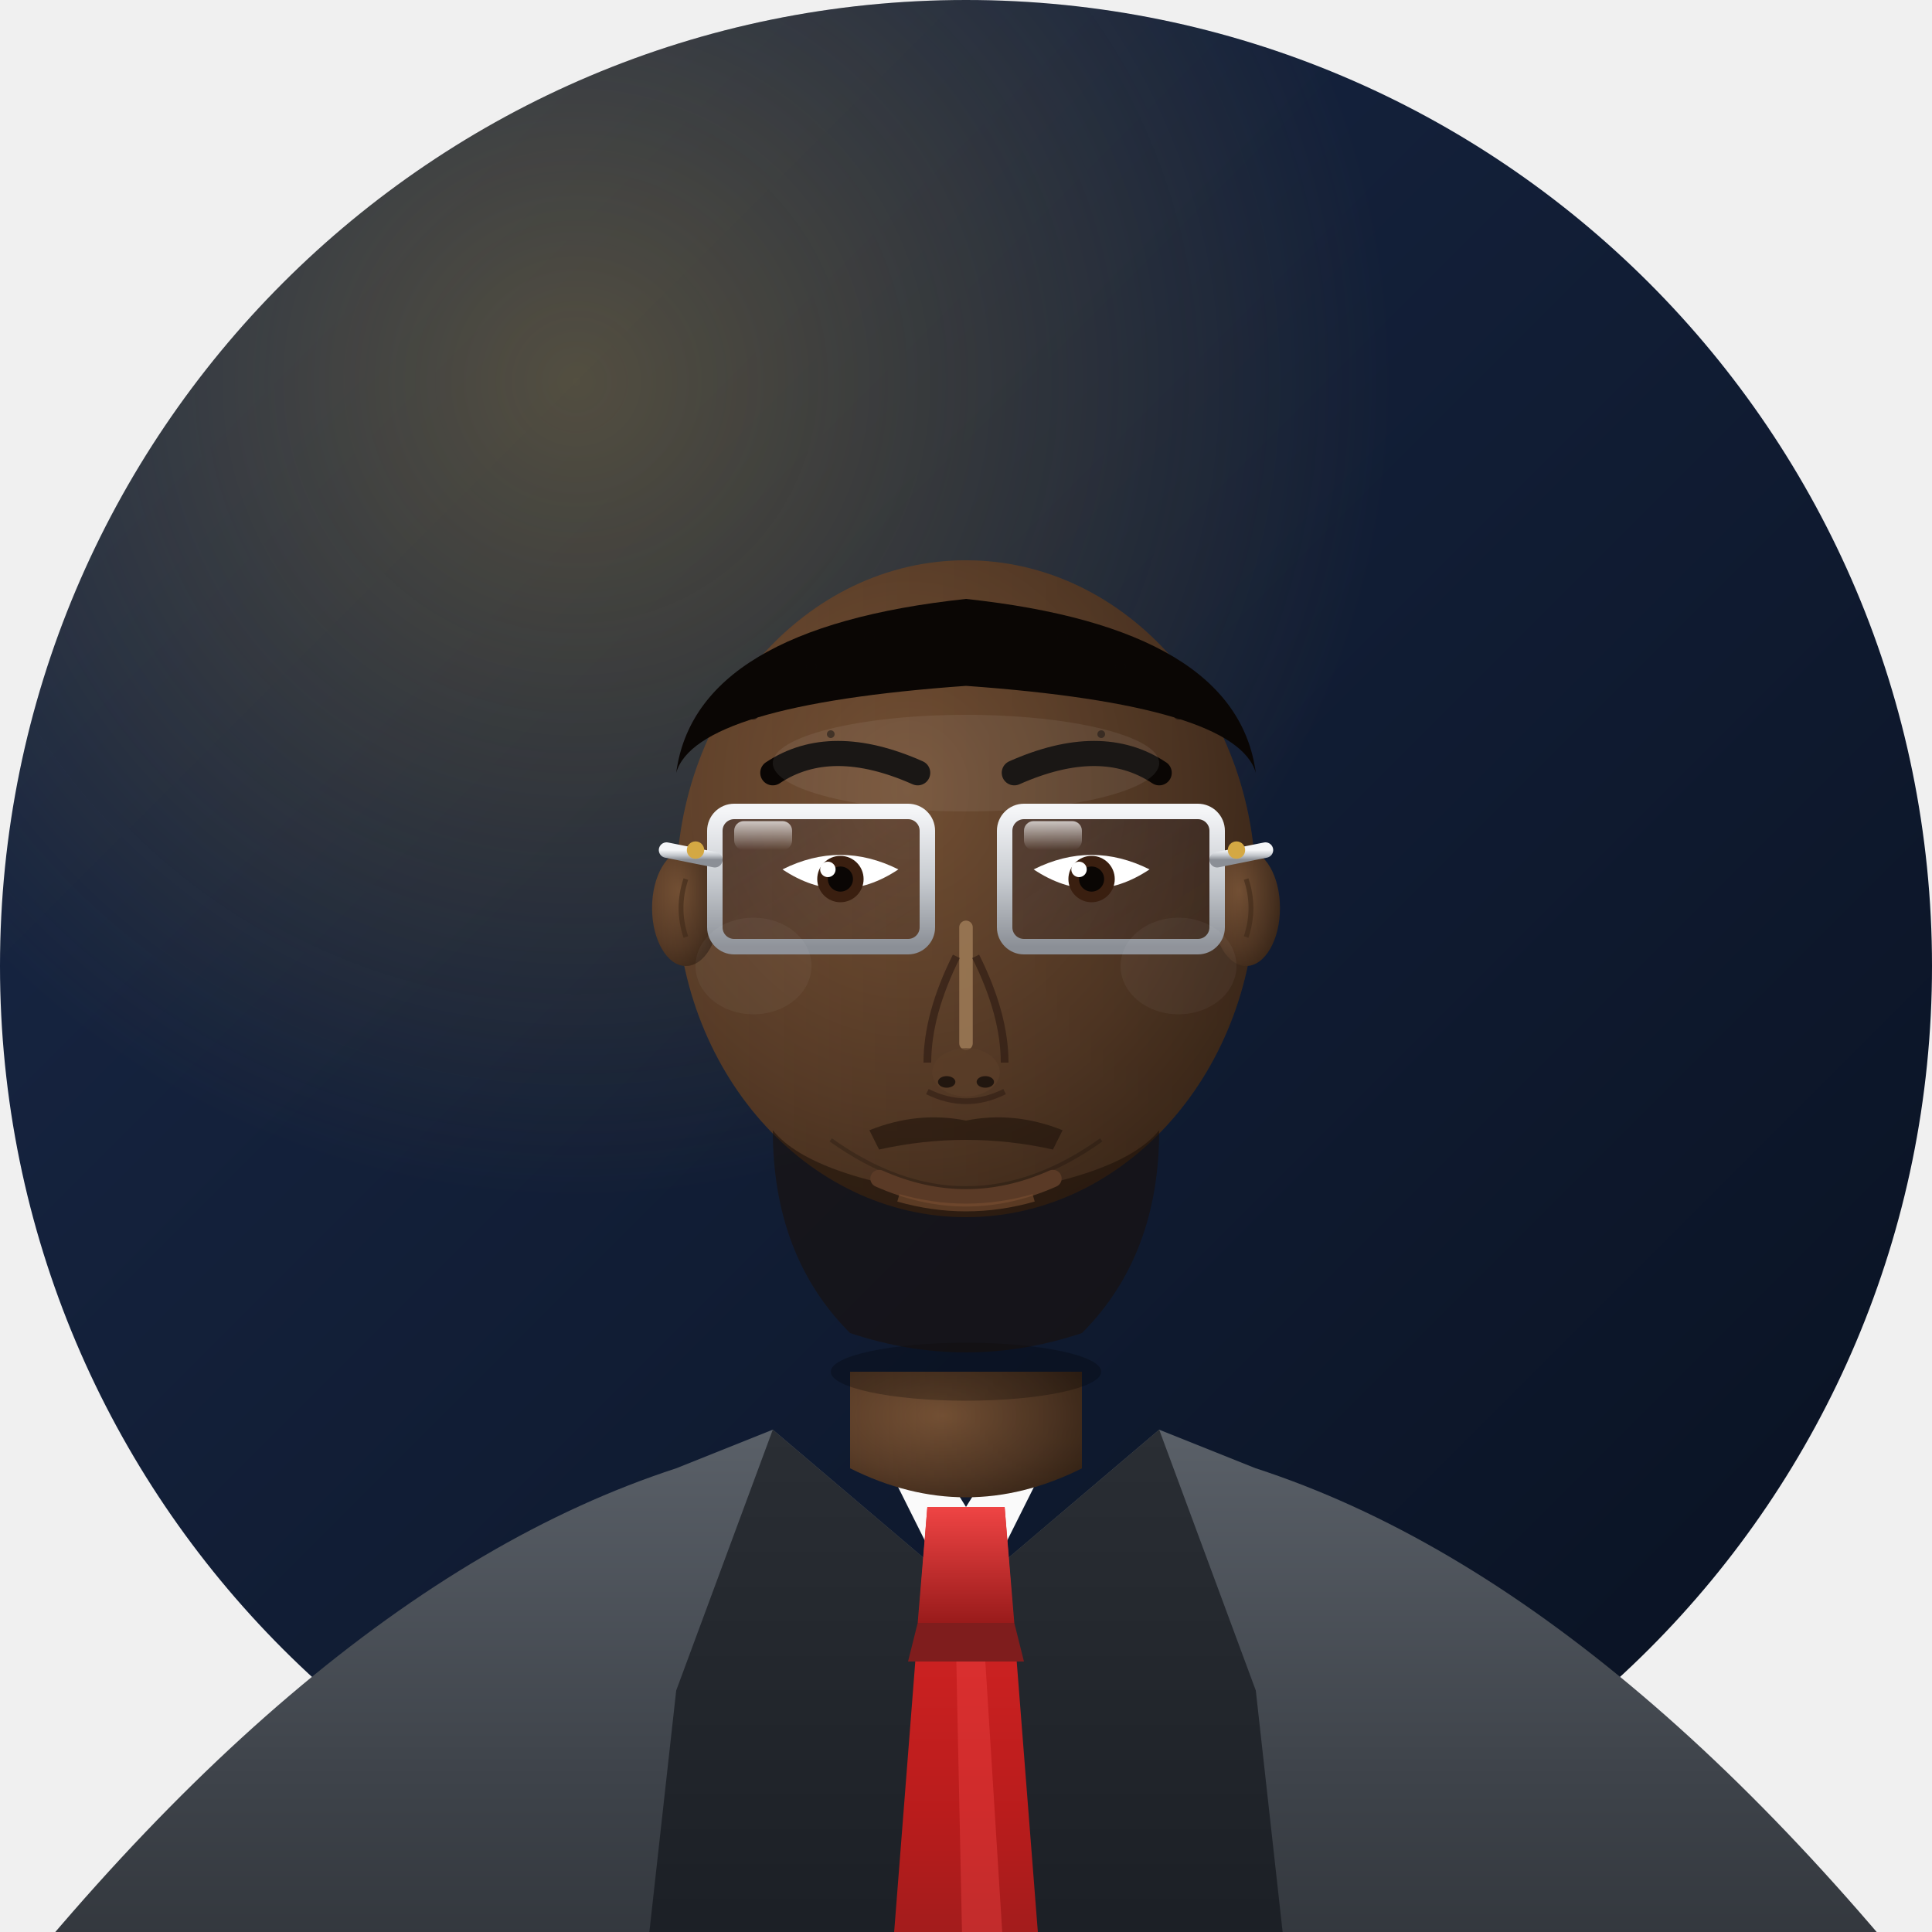
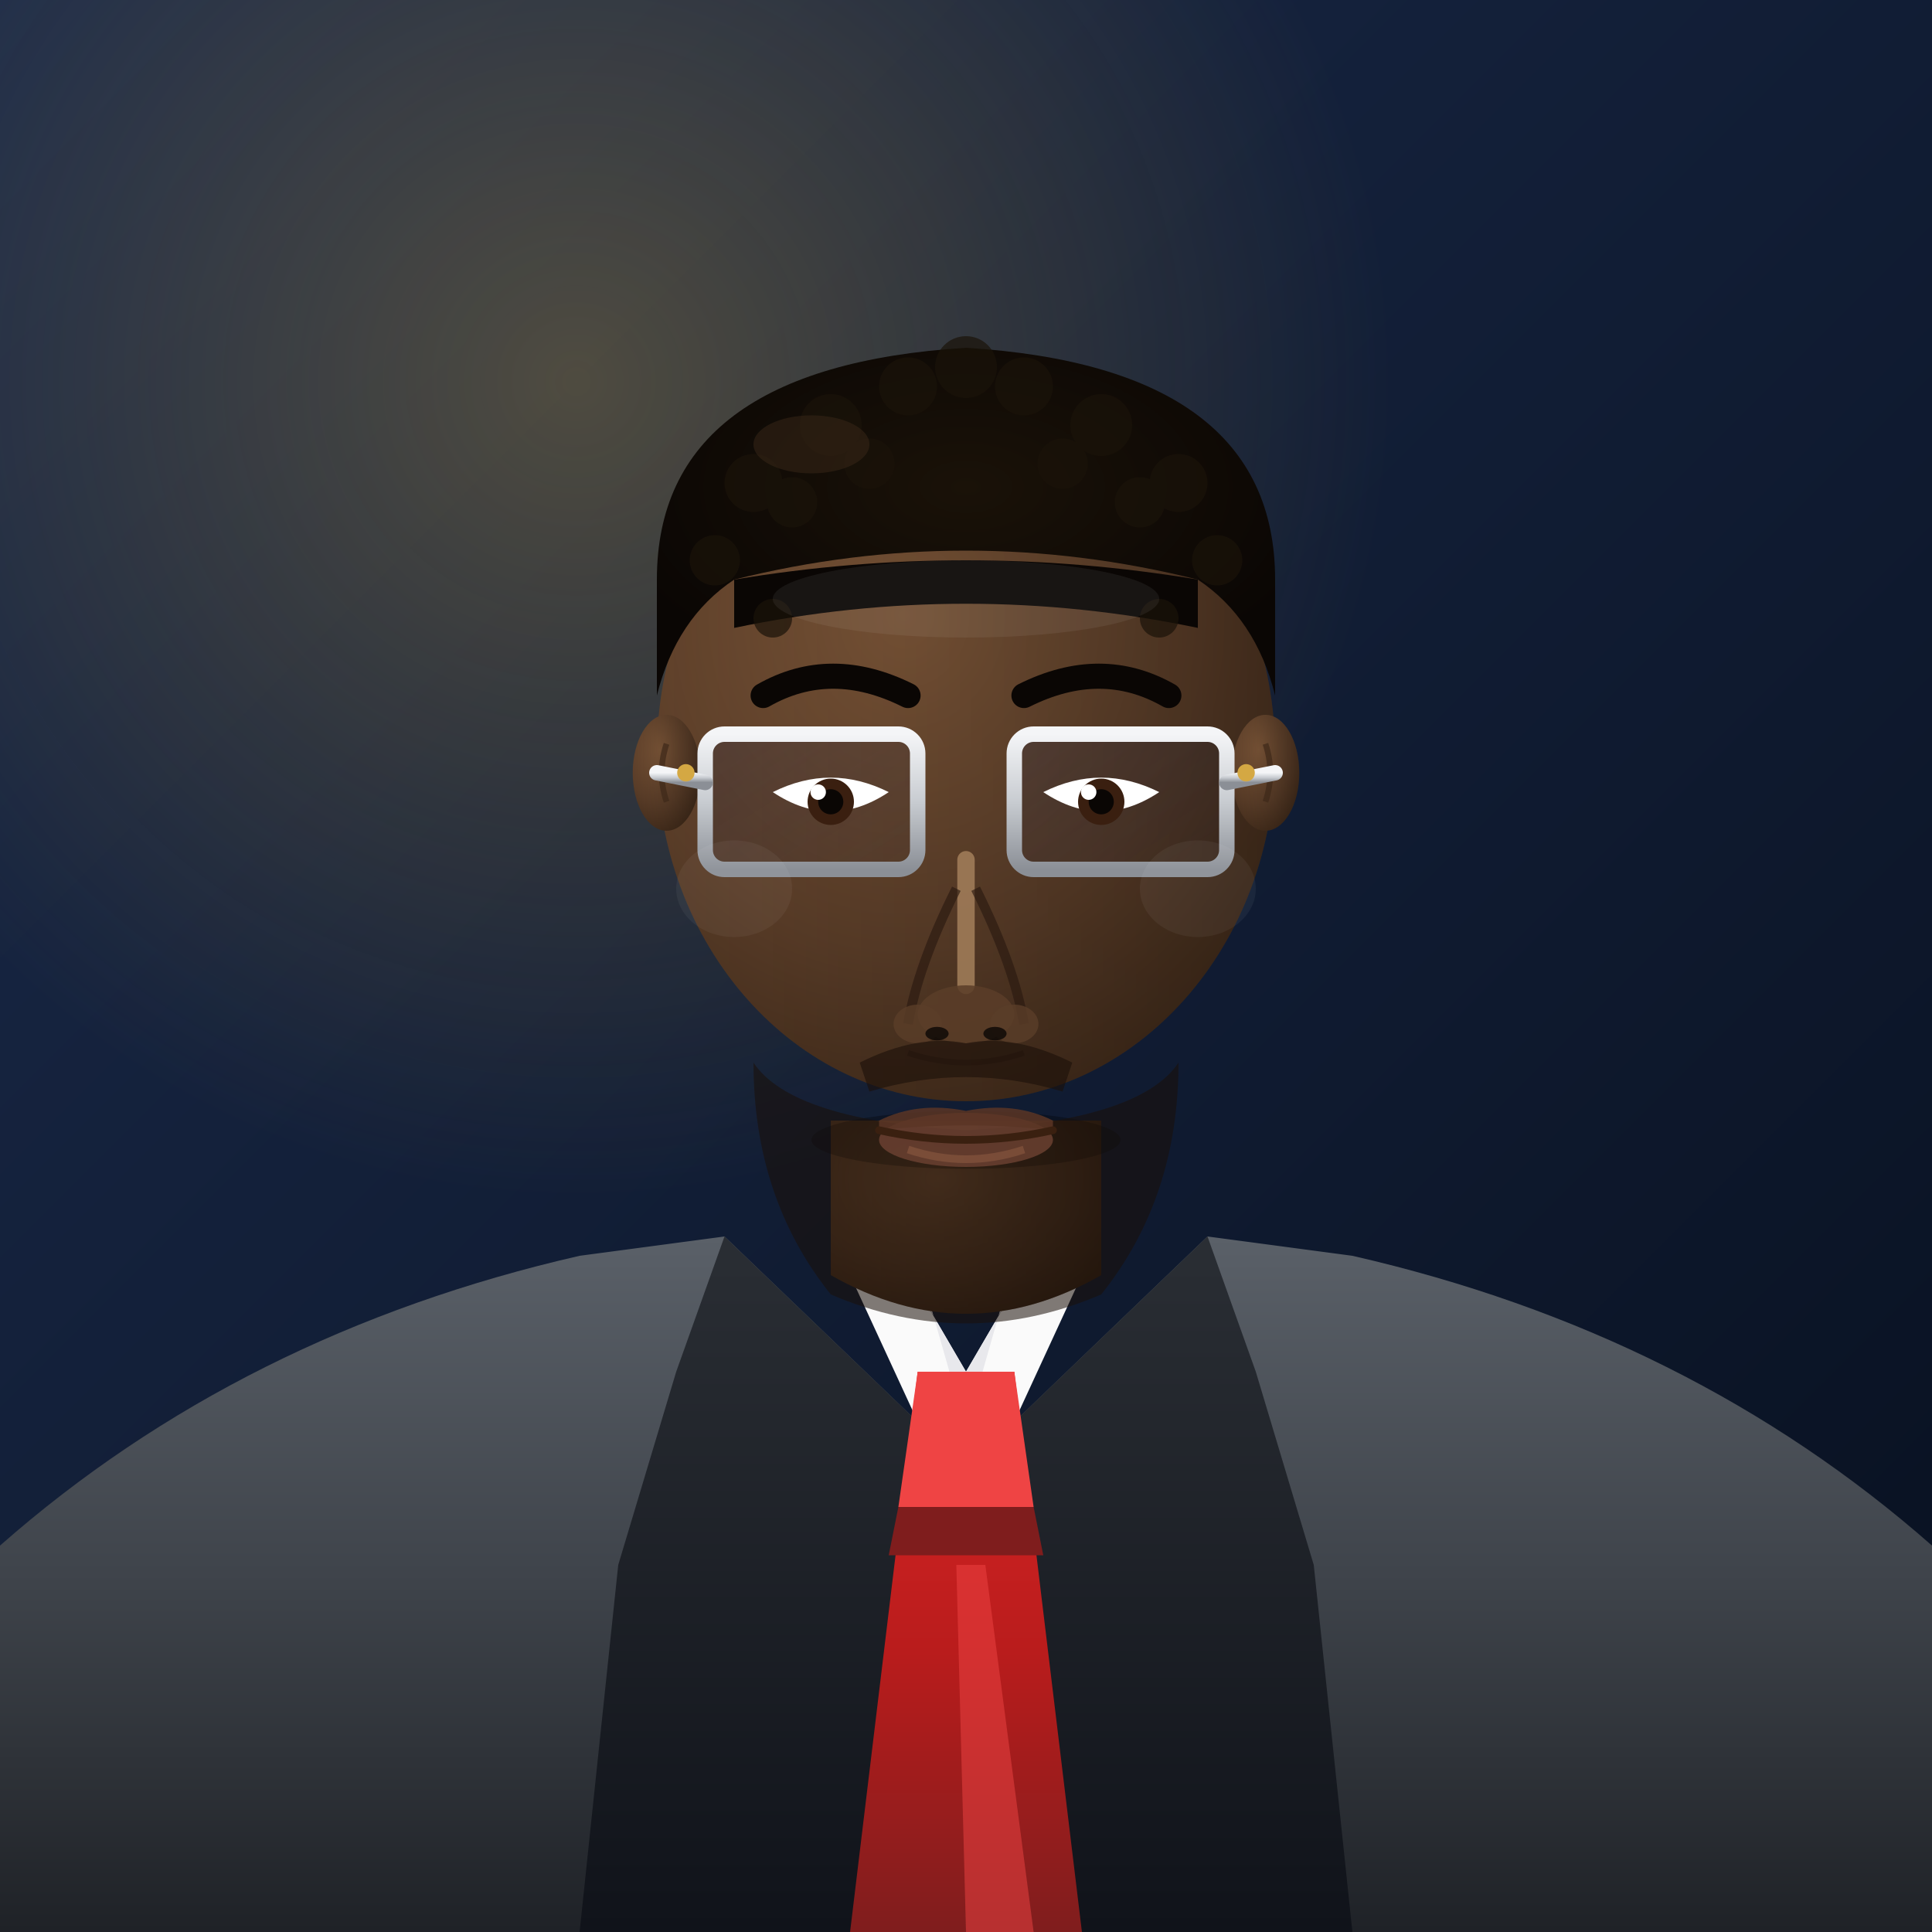
- <svg xmlns="http://www.w3.org/2000/svg" viewBox="0 0 200 200">
+ <svg xmlns="http://www.w3.org/2000/svg" viewBox="0 0 200 200" preserveAspectRatio="xMidYMid slice">
  <defs>
    <linearGradient id="bg" x1="0%" y1="0%" x2="100%" y2="100%">
      <stop offset="0%" stop-color="#1a2a4a" />
      <stop offset="100%" stop-color="#08101f" />
    </linearGradient>
    <radialGradient id="warmGlow" cx="30%" cy="20%" r="70%">
-       <stop offset="0%" stop-color="#d4a843" stop-opacity="0.32" />
+       <stop offset="0%" stop-color="#d4a843" stop-opacity="0.3" />
      <stop offset="60%" stop-color="#d4a843" stop-opacity="0" />
    </radialGradient>
-     <radialGradient id="skin" cx="40%" cy="35%" r="80%">
+     <radialGradient id="skin" cx="40%" cy="30%" r="80%">
      <stop offset="0%" stop-color="#7c5638" />
      <stop offset="60%" stop-color="#5a3d28" />
      <stop offset="100%" stop-color="#3d2818" />
    </radialGradient>
    <linearGradient id="skinShade" x1="0%" y1="0%" x2="100%" y2="0%">
      <stop offset="0%" stop-color="#000" stop-opacity="0" />
-       <stop offset="100%" stop-color="#000" stop-opacity="0.2" />
+       <stop offset="100%" stop-color="#000" stop-opacity="0.22" />
    </linearGradient>
    <linearGradient id="suit" x1="0%" y1="0%" x2="0%" y2="100%">
      <stop offset="0%" stop-color="#5a6068" />
      <stop offset="50%" stop-color="#3e434a" />
-       <stop offset="100%" stop-color="#272b30" />
+       <stop offset="100%" stop-color="#1f2227" />
    </linearGradient>
    <linearGradient id="lapel" x1="0%" y1="0%" x2="0%" y2="100%">
      <stop offset="0%" stop-color="#2a2e34" />
-       <stop offset="100%" stop-color="#161a20" />
+       <stop offset="100%" stop-color="#10131a" />
    </linearGradient>
    <linearGradient id="tie" x1="0%" y1="0%" x2="0%" y2="100%">
      <stop offset="0%" stop-color="#dc2626" />
      <stop offset="50%" stop-color="#b91c1c" />
      <stop offset="100%" stop-color="#7f1d1d" />
    </linearGradient>
-     <linearGradient id="tieKnot" x1="0%" y1="0%" x2="0%" y2="100%">
-       <stop offset="0%" stop-color="#ef4444" />
-       <stop offset="100%" stop-color="#991b1b" />
-     </linearGradient>
+     <radialGradient id="afroHair" cx="50%" cy="40%" r="60%">
+       <stop offset="0%" stop-color="#1a1208" />
+       <stop offset="100%" stop-color="#0a0604" />
+     </radialGradient>
    <linearGradient id="silver" x1="0%" y1="0%" x2="0%" y2="100%">
      <stop offset="0%" stop-color="#f4f5f7" />
      <stop offset="50%" stop-color="#c8ccd1" />
      <stop offset="100%" stop-color="#8b8f96" />
-     </linearGradient>
-     <linearGradient id="silverShine" x1="0%" y1="0%" x2="0%" y2="100%">
-       <stop offset="0%" stop-color="#fff" stop-opacity="0.7" />
-       <stop offset="100%" stop-color="#fff" stop-opacity="0" />
    </linearGradient>
    <linearGradient id="glass" x1="0%" y1="0%" x2="100%" y2="100%">
      <stop offset="0%" stop-color="#1a2c5b" stop-opacity="0.18" />
      <stop offset="100%" stop-color="#0f1c3f" stop-opacity="0.06" />
    </linearGradient>
  </defs>
-   <circle cx="100" cy="100" r="100" fill="url(#bg)" />
-   <circle cx="100" cy="100" r="100" fill="url(#warmGlow)" />
-   <g clip-path="circle(100px at 100px 100px)">
-     <path d="M -10 220              Q 30 165, 70 152              L 80 148              L 100 165              L 120 148              L 130 152              Q 170 165, 210 220 Z" fill="url(#suit)" />
-     <path d="M 80 148 L 100 165 L 95 220 L 65 220 L 70 175 Z" fill="url(#lapel)" />
-     <path d="M 120 148 L 100 165 L 105 220 L 135 220 L 130 175 Z" fill="url(#lapel)" />
-     <path d="M 91 150 L 100 168 L 109 150 L 105 148 L 100 156 L 95 148 Z" fill="#fafafa" />
-     <path d="M 96 156 L 104 156 L 109 220 L 91 220 Z" fill="url(#tie)" />
-     <path d="M 96 156 L 104 156 L 105 168 L 95 168 Z" fill="url(#tieKnot)" />
-     <path d="M 95 168 L 105 168 L 106 172 L 94 172 Z" fill="#7f1d1d" />
-     <path d="M 99 172 L 102 172 L 105 220 L 100 220 Z" fill="#ef4444" opacity="0.4" />
+   <rect width="200" height="200" fill="url(#bg)" />
+   <rect width="200" height="200" fill="url(#warmGlow)" />
+   <path d="M 0 200            L 0 160            Q 25 138, 60 130            L 75 128            L 100 152            L 125 128            L 140 130            Q 175 138, 200 160            L 200 200 Z" fill="url(#suit)" />
+   <path d="M 75 128 L 100 152 L 92 200 L 60 200 L 64 162 L 70 142 Z" fill="url(#lapel)" />
+   <path d="M 125 128 L 100 152 L 108 200 L 140 200 L 136 162 L 130 142 Z" fill="url(#lapel)" />
+   <path d="M 88 132 L 100 158 L 112 132 L 107 130 L 100 142 L 93 130 Z" fill="#fafafa" />
+   <path d="M 93 130 L 100 142 L 107 130 L 104 134 L 100 148 L 96 134 Z" fill="#e8e8ec" />
+   <path d="M 95 142 L 105 142 L 112 200 L 88 200 Z" fill="url(#tie)" />
+   <path d="M 95 142 L 105 142 L 107 156 L 93 156 Z" fill="#ef4444" />
+   <path d="M 93 156 L 107 156 L 108 161 L 92 161 Z" fill="#7f1d1d" />
+   <path d="M 99 162 L 102 162 L 107 200 L 100 200 Z" fill="#ef4444" opacity="0.5" />
+   <path d="M 86 116 L 86 132 Q 100 140, 114 132 L 114 116 Z" fill="url(#skin)" />
+   <path d="M 86 116 L 86 132 Q 100 140, 114 132 L 114 116 Z" fill="url(#skinShade)" />
+   <ellipse cx="100" cy="118" rx="16" ry="3" fill="#000" opacity="0.3" />
+   <ellipse cx="100" cy="78" rx="32" ry="36" fill="url(#skin)" />
+   <ellipse cx="100" cy="78" rx="32" ry="36" fill="url(#skinShade)" />
+   <ellipse cx="69" cy="80" rx="3.5" ry="6" fill="url(#skin)" />
+   <ellipse cx="131" cy="80" rx="3.5" ry="6" fill="url(#skin)" />
+   <ellipse cx="69" cy="80" rx="3.5" ry="6" fill="url(#skinShade)" />
+   <ellipse cx="131" cy="80" rx="3.5" ry="6" fill="url(#skinShade)" />
+   <path d="M 69 77 Q 68 80, 69 83" stroke="#3d2818" stroke-width="0.6" fill="none" opacity="0.7" />
+   <path d="M 131 77 Q 132 80, 131 83" stroke="#3d2818" stroke-width="0.6" fill="none" opacity="0.7" />
+   <path d="M 68 60            Q 68 38, 100 36            Q 132 38, 132 60            L 132 72            Q 130 64, 124 60            Q 100 54, 76 60            Q 70 64, 68 72 Z" fill="url(#afroHair)" />
+   <path d="M 76 60 Q 100 56, 124 60 L 124 65 Q 100 60, 76 65 Z" fill="#0a0604" />
+   <g fill="#1a1208" opacity="0.7">
+     <circle cx="78" cy="50" r="3" />
+     <circle cx="86" cy="44" r="3.2" />
+     <circle cx="94" cy="40" r="3" />
+     <circle cx="100" cy="38" r="3.2" />
+     <circle cx="106" cy="40" r="3" />
+     <circle cx="114" cy="44" r="3.2" />
+     <circle cx="122" cy="50" r="3" />
+     <circle cx="74" cy="58" r="2.6" />
+     <circle cx="82" cy="52" r="2.6" />
+     <circle cx="90" cy="48" r="2.6" />
+     <circle cx="110" cy="48" r="2.6" />
+     <circle cx="118" cy="52" r="2.6" />
+     <circle cx="126" cy="58" r="2.6" />
+     <circle cx="80" cy="64" r="2" />
+     <circle cx="120" cy="64" r="2" />
  </g>
-   <path d="M 88 142 L 88 152 Q 100 158, 112 152 L 112 142 Z" fill="url(#skin)" />
-   <path d="M 88 142 L 88 152 Q 100 158, 112 152 L 112 142 Z" fill="url(#skinShade)" />
-   <ellipse cx="100" cy="142" rx="14" ry="3" fill="#000" opacity="0.25" />
-   <ellipse cx="100" cy="92" rx="30" ry="34" fill="url(#skin)" />
-   <ellipse cx="100" cy="92" rx="30" ry="34" fill="url(#skinShade)" />
-   <path d="M 86 118 Q 100 128, 114 118" stroke="#000" stroke-width="0.4" fill="none" opacity="0.2" />
-   <ellipse cx="71" cy="94" rx="3.5" ry="6" fill="url(#skin)" />
-   <ellipse cx="129" cy="94" rx="3.5" ry="6" fill="url(#skin)" />
-   <ellipse cx="71" cy="94" rx="3.5" ry="6" fill="url(#skinShade)" />
-   <ellipse cx="129" cy="94" rx="3.5" ry="6" fill="url(#skinShade)" />
-   <path d="M 71 91 Q 70 94, 71 97" stroke="#3d2818" stroke-width="0.5" fill="none" opacity="0.6" />
-   <path d="M 129 91 Q 130 94, 129 97" stroke="#3d2818" stroke-width="0.5" fill="none" opacity="0.6" />
-   <path d="M 70 80            Q 72 65, 100 62            Q 128 65, 130 80            Q 128 73, 100 71            Q 72 73, 70 80 Z" fill="#0a0604" />
-   <g fill="#0a0604" opacity="0.55">
-     <circle cx="78" cy="74" r="0.5" />
-     <circle cx="84" cy="69" r="0.5" />
-     <circle cx="90" cy="66" r="0.5" />
-     <circle cx="96" cy="64" r="0.5" />
-     <circle cx="100" cy="63" r="0.5" />
-     <circle cx="104" cy="64" r="0.5" />
-     <circle cx="110" cy="66" r="0.5" />
-     <circle cx="116" cy="69" r="0.5" />
-     <circle cx="122" cy="74" r="0.5" />
-     <circle cx="86" cy="76" r="0.4" />
-     <circle cx="114" cy="76" r="0.4" />
-     <circle cx="92" cy="71" r="0.4" />
-     <circle cx="108" cy="71" r="0.4" />
-   </g>
-   <path d="M 80 80 Q 86 76, 95 80" stroke="#0a0604" stroke-width="2.6" fill="none" stroke-linecap="round" />
-   <path d="M 105 80 Q 114 76, 120 80" stroke="#0a0604" stroke-width="2.6" fill="none" stroke-linecap="round" />
-   <rect x="74" y="84" width="22" height="14" rx="2" fill="url(#glass)" />
-   <rect x="104" y="84" width="22" height="14" rx="2" fill="url(#glass)" />
-   <path d="M 81 90 Q 87 87, 93 90 Q 87 94, 81 90 Z" fill="white" />
-   <path d="M 107 90 Q 113 87, 119 90 Q 113 94, 107 90 Z" fill="white" />
-   <circle cx="87" cy="91" r="2.4" fill="#3a1f10" />
-   <circle cx="113" cy="91" r="2.4" fill="#3a1f10" />
-   <circle cx="87" cy="91" r="1.3" fill="#0a0604" />
-   <circle cx="113" cy="91" r="1.3" fill="#0a0604" />
-   <circle cx="85.7" cy="90" r="0.8" fill="white" />
-   <circle cx="111.7" cy="90" r="0.8" fill="white" />
-   <rect x="74" y="84" width="22" height="14" rx="2" fill="none" stroke="url(#silver)" stroke-width="1.6" />
-   <rect x="104" y="84" width="22" height="14" rx="2" fill="none" stroke="url(#silver)" stroke-width="1.6" />
-   <path d="M 96 89 L 104 89" stroke="url(#silver)" stroke-width="1.6" stroke-linecap="round" />
-   <path d="M 74 89 L 69 88" stroke="url(#silver)" stroke-width="1.6" stroke-linecap="round" />
-   <path d="M 126 89 L 131 88" stroke="url(#silver)" stroke-width="1.6" stroke-linecap="round" />
-   <rect x="76" y="85" width="6" height="3" rx="1" fill="url(#silverShine)" />
-   <rect x="106" y="85" width="6" height="3" rx="1" fill="url(#silverShine)" />
-   <circle cx="72" cy="88" r="0.9" fill="#d4a843" />
-   <circle cx="128" cy="88" r="0.9" fill="#d4a843" />
-   <path d="M 100 96 L 100 108" stroke="#a37f5a" stroke-width="1.4" stroke-linecap="round" opacity="0.8" />
-   <path d="M 99 99 Q 96 105, 96 110" stroke="#2a1810" stroke-width="0.8" fill="none" opacity="0.6" />
-   <path d="M 101 99 Q 104 105, 104 110" stroke="#2a1810" stroke-width="0.8" fill="none" opacity="0.6" />
-   <ellipse cx="100" cy="111" rx="3.5" ry="2.5" fill="#5a3d28" opacity="0.7" />
-   <ellipse cx="98" cy="112" rx="0.9" ry="0.6" fill="#0a0604" opacity="0.7" />
-   <ellipse cx="102" cy="112" rx="0.9" ry="0.6" fill="#0a0604" opacity="0.7" />
-   <path d="M 96 113 Q 100 115, 104 113" stroke="#2a1810" stroke-width="0.6" fill="none" opacity="0.5" />
-   <path d="M 80 117 Q 80 130, 88 138 Q 100 142, 112 138 Q 120 130, 120 117 Q 116 122, 100 124 Q 84 122, 80 117 Z" fill="#1a0f08" opacity="0.55" />
-   <path d="M 90 117 Q 95 115, 100 116 Q 105 115, 110 117 L 109 119 Q 100 117, 91 119 Z" fill="#1a0f08" opacity="0.55" />
-   <path d="M 91 122 Q 100 126, 109 122" stroke="#5a3a26" stroke-width="1.8" fill="none" stroke-linecap="round" />
-   <path d="M 93 124 Q 100 126, 107 124" stroke="#7a4f30" stroke-width="0.8" fill="none" opacity="0.6" />
-   <ellipse cx="78" cy="100" rx="6" ry="5" fill="#fff" opacity="0.04" />
-   <ellipse cx="122" cy="100" rx="6" ry="5" fill="#fff" opacity="0.04" />
-   <ellipse cx="100" cy="79" rx="20" ry="5" fill="#fff" opacity="0.07" />
+   <ellipse cx="84" cy="46" rx="6" ry="3" fill="#3a2818" opacity="0.5" />
+   <path d="M 79 72 Q 86 68, 94 72" stroke="#0a0604" stroke-width="2.6" fill="none" stroke-linecap="round" />
+   <path d="M 106 72 Q 114 68, 121 72" stroke="#0a0604" stroke-width="2.6" fill="none" stroke-linecap="round" />
+   <rect x="73" y="76" width="22" height="14" rx="2" fill="url(#glass)" />
+   <rect x="105" y="76" width="22" height="14" rx="2" fill="url(#glass)" />
+   <path d="M 80 82 Q 86 79, 92 82 Q 86 86, 80 82 Z" fill="white" />
+   <path d="M 108 82 Q 114 79, 120 82 Q 114 86, 108 82 Z" fill="white" />
+   <circle cx="86" cy="83" r="2.4" fill="#3a1f10" />
+   <circle cx="114" cy="83" r="2.4" fill="#3a1f10" />
+   <circle cx="86" cy="83" r="1.3" fill="#0a0604" />
+   <circle cx="114" cy="83" r="1.3" fill="#0a0604" />
+   <circle cx="84.7" cy="82" r="0.8" fill="white" />
+   <circle cx="112.7" cy="82" r="0.8" fill="white" />
+   <rect x="73" y="76" width="22" height="14" rx="2" fill="none" stroke="url(#silver)" stroke-width="1.6" />
+   <rect x="105" y="76" width="22" height="14" rx="2" fill="none" stroke="url(#silver)" stroke-width="1.6" />
+   <path d="M 95 81 L 105 81" stroke="url(#silver)" stroke-width="1.6" stroke-linecap="round" />
+   <path d="M 73 81 L 68 80" stroke="url(#silver)" stroke-width="1.6" stroke-linecap="round" />
+   <path d="M 127 81 L 132 80" stroke="url(#silver)" stroke-width="1.6" stroke-linecap="round" />
+   <circle cx="71" cy="80" r="0.9" fill="#d4a843" />
+   <circle cx="129" cy="80" r="0.9" fill="#d4a843" />
+   <path d="M 100 89 L 100 102" stroke="#a37f5a" stroke-width="1.8" stroke-linecap="round" opacity="0.85" />
+   <path d="M 99 92 Q 95 100, 94 106" stroke="#2a1810" stroke-width="1" fill="none" opacity="0.65" />
+   <path d="M 101 92 Q 105 100, 106 106" stroke="#2a1810" stroke-width="1" fill="none" opacity="0.65" />
+   <ellipse cx="100" cy="105" rx="5" ry="3" fill="#5a3d28" opacity="0.85" />
+   <ellipse cx="95" cy="106" rx="2.5" ry="2" fill="#5a3d28" opacity="0.8" />
+   <ellipse cx="105" cy="106" rx="2.5" ry="2" fill="#5a3d28" opacity="0.8" />
+   <ellipse cx="97" cy="107" rx="1.2" ry="0.7" fill="#0a0604" opacity="0.8" />
+   <ellipse cx="103" cy="107" rx="1.2" ry="0.7" fill="#0a0604" opacity="0.8" />
+   <path d="M 94 109 Q 100 111, 106 109" stroke="#2a1810" stroke-width="0.6" fill="none" opacity="0.5" />
+   <path d="M 78 110 Q 78 124, 86 134 Q 100 140, 114 134 Q 122 124, 122 110 Q 118 116, 100 117 Q 82 116, 78 110 Z" fill="#1a0f08" opacity="0.55" />
+   <path d="M 89 110 Q 95 107, 100 108 Q 105 107, 111 110 L 110 113 Q 100 110, 90 113 Z" fill="#1a0f08" opacity="0.6" />
+   <ellipse cx="100" cy="118" rx="9" ry="2.8" fill="#6a4030" opacity="0.85" />
+   <path d="M 91 116 Q 95 114, 100 115 Q 105 114, 109 116 L 109 117 Q 100 116, 91 117 Z" fill="#5a3525" opacity="0.85" />
+   <path d="M 91 117 Q 100 119, 109 117" stroke="#3a2010" stroke-width="0.8" fill="none" stroke-linecap="round" />
+   <path d="M 94 119 Q 100 121, 106 119" stroke="#8a5840" stroke-width="0.8" fill="none" opacity="0.6" />
+   <ellipse cx="76" cy="92" rx="6" ry="5" fill="#fff" opacity="0.05" />
+   <ellipse cx="124" cy="92" rx="6" ry="5" fill="#fff" opacity="0.05" />
+   <ellipse cx="100" cy="62" rx="20" ry="4" fill="#fff" opacity="0.06" />
</svg>
